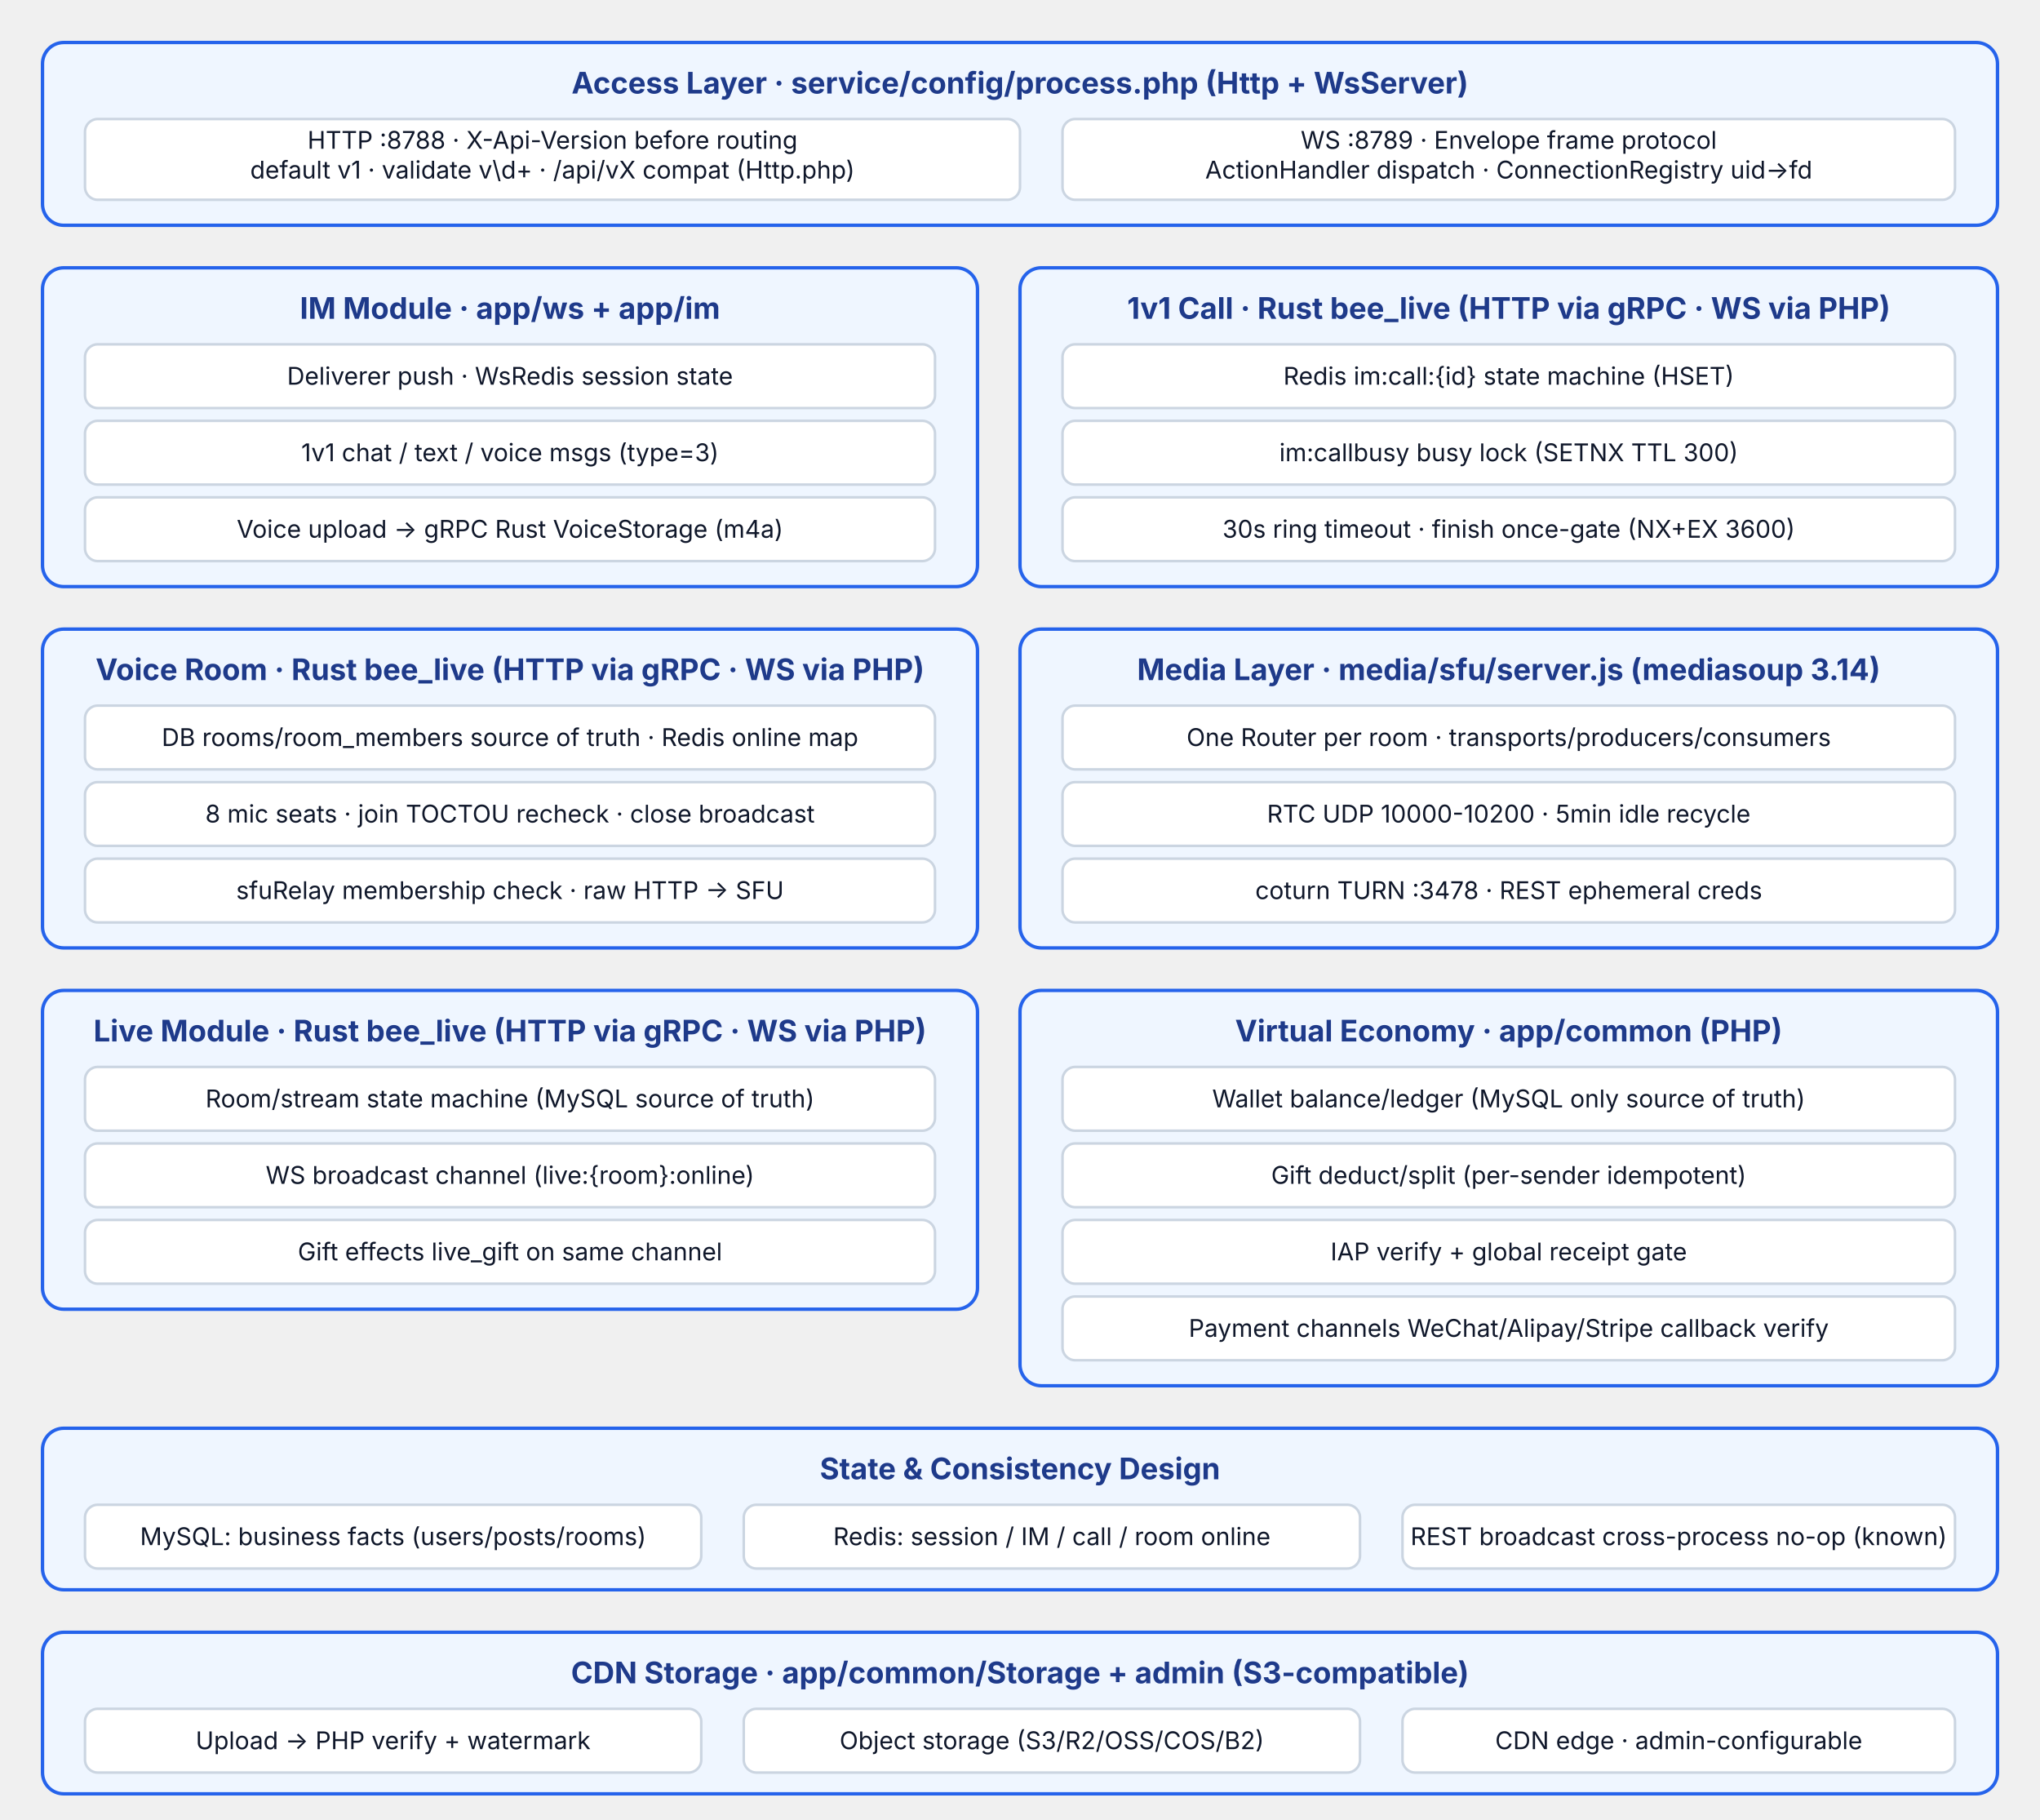
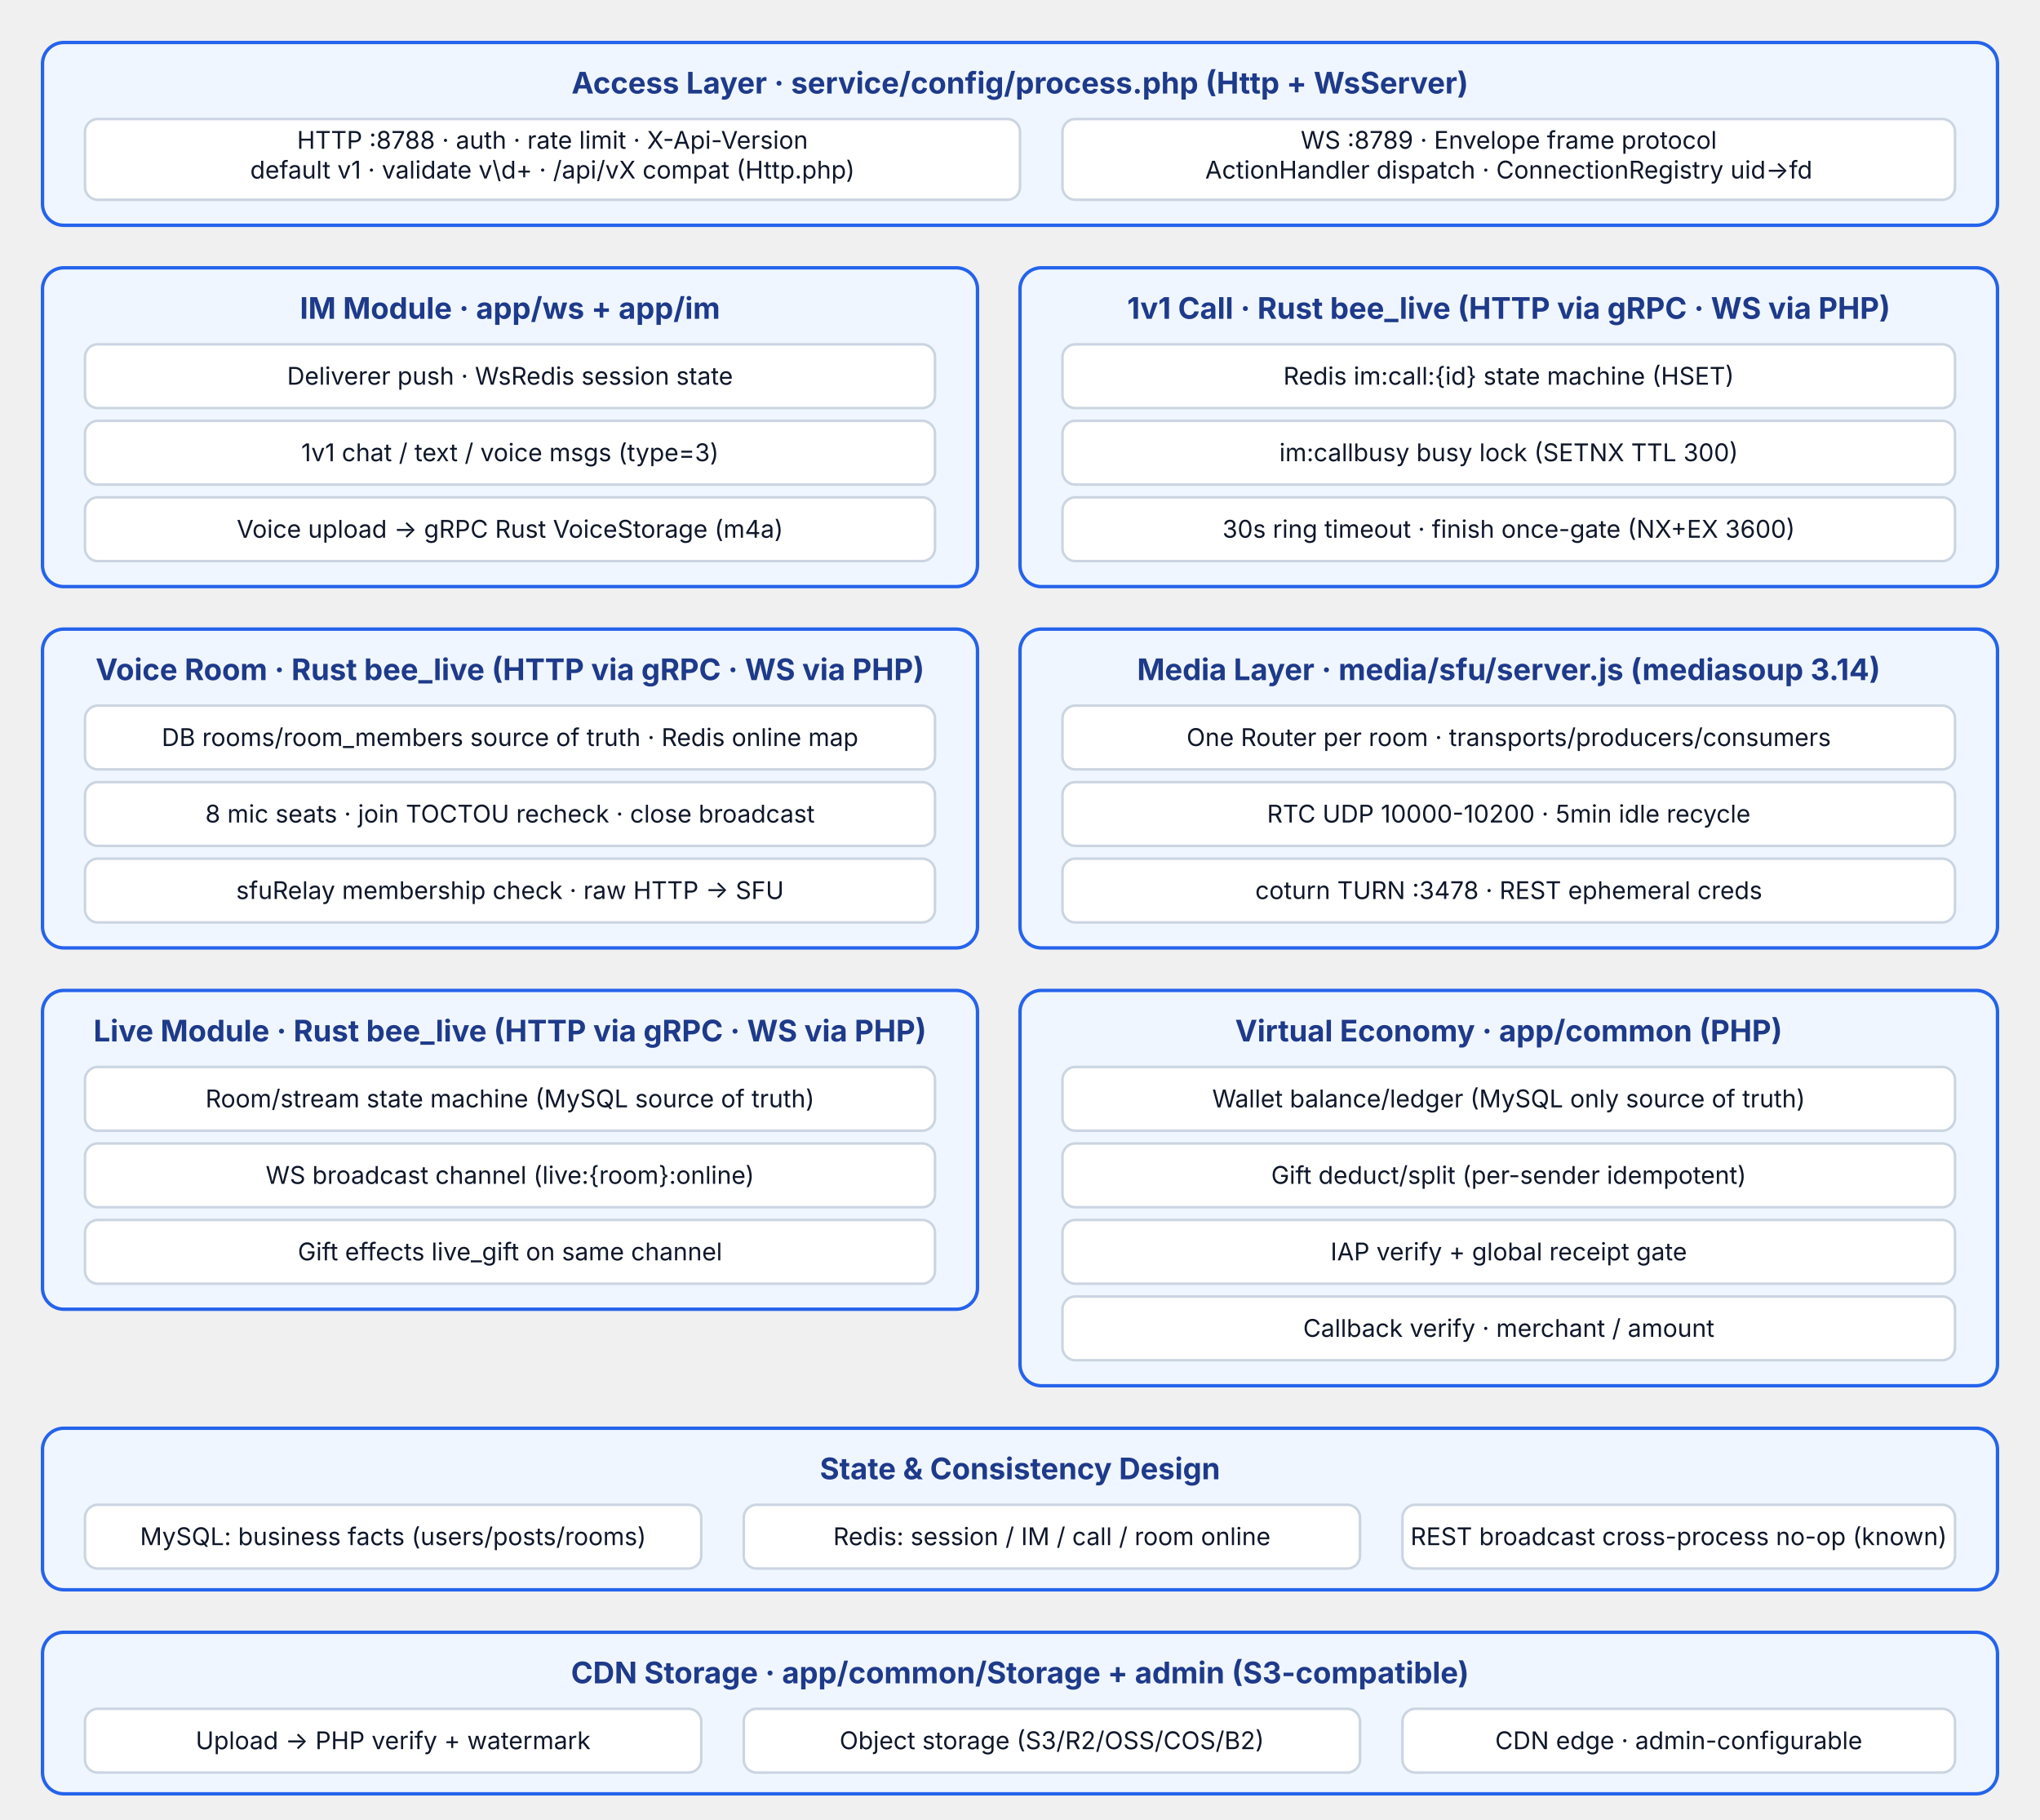
<svg xmlns="http://www.w3.org/2000/svg" viewBox="0 0 960 856" width="100%" font-family="system-ui, -apple-system, 'Segoe UI', 'PingFang SC', 'Microsoft YaHei', sans-serif">
  <style>
    .mod  { fill: #eff6ff; stroke: #2563eb; stroke-width: 1.6; rx: 10 }
    .it   { fill: #ffffff; stroke: #cbd5e1; stroke-width: 1.2; rx: 6 }
    .tm   { font-size: 14px; font-weight: 700; fill: #1e3a8a; text-anchor: middle }
    .t    { font-size: 11.5px; fill: #0f172a; text-anchor: middle }
  </style>
  <rect class="mod" x="20" y="20" width="920" height="86" />
  <text class="tm" x="480" y="44">Access Layer · service/config/process.php (Http + WsServer)</text>
  <rect class="it" x="40" y="56" width="440" height="38" />
-   <text class="t" x="260" y="70">HTTP :8788 · X-Api-Version before routing</text>
+   <text class="t" x="260" y="70">HTTP :8788 · auth · rate limit · X-Api-Version</text>
  <text class="t" x="260" y="84" font-size="10" fill="#64748b">default v1 · validate v\d+ · /api/vX compat (Http.php)</text>
  <rect class="it" x="500" y="56" width="420" height="38" />
  <text class="t" x="710" y="70">WS :8789 · Envelope frame protocol</text>
  <text class="t" x="710" y="84" font-size="10" fill="#64748b">ActionHandler dispatch · ConnectionRegistry uid→fd</text>
  <rect class="mod" x="20" y="126" width="440" height="150" />
  <text class="tm" x="240" y="150">IM Module · app/ws + app/im</text>
  <rect class="it" x="40" y="162" width="400" height="30" />
  <text class="t" x="240" y="181">Deliverer push · WsRedis session state</text>
  <rect class="it" x="40" y="198" width="400" height="30" />
  <text class="t" x="240" y="217">1v1 chat / text / voice msgs (type=3)</text>
  <rect class="it" x="40" y="234" width="400" height="30" />
  <text class="t" x="240" y="253">Voice upload → gRPC Rust VoiceStorage (m4a)</text>
  <rect class="mod" x="480" y="126" width="460" height="150" />
  <text class="tm" x="710" y="150">1v1 Call · Rust bee_live (HTTP via gRPC · WS via PHP)</text>
  <rect class="it" x="500" y="162" width="420" height="30" />
  <text class="t" x="710" y="181">Redis im:call:{id} state machine (HSET)</text>
  <rect class="it" x="500" y="198" width="420" height="30" />
  <text class="t" x="710" y="217">im:callbusy busy lock (SETNX TTL 300)</text>
  <rect class="it" x="500" y="234" width="420" height="30" />
  <text class="t" x="710" y="253">30s ring timeout · finish once-gate (NX+EX 3600)</text>
  <rect class="mod" x="20" y="296" width="440" height="150" />
  <text class="tm" x="240" y="320">Voice Room · Rust bee_live (HTTP via gRPC · WS via PHP)</text>
  <rect class="it" x="40" y="332" width="400" height="30" />
  <text class="t" x="240" y="351">DB rooms/room_members source of truth · Redis online map</text>
  <rect class="it" x="40" y="368" width="400" height="30" />
  <text class="t" x="240" y="387">8 mic seats · join TOCTOU recheck · close broadcast</text>
  <rect class="it" x="40" y="404" width="400" height="30" />
  <text class="t" x="240" y="423">sfuRelay membership check · raw HTTP → SFU</text>
  <rect class="mod" x="480" y="296" width="460" height="150" />
  <text class="tm" x="710" y="320">Media Layer · media/sfu/server.js (mediasoup 3.14)</text>
  <rect class="it" x="500" y="332" width="420" height="30" />
  <text class="t" x="710" y="351">One Router per room · transports/producers/consumers</text>
  <rect class="it" x="500" y="368" width="420" height="30" />
  <text class="t" x="710" y="387">RTC UDP 10000-10200 · 5min idle recycle</text>
  <rect class="it" x="500" y="404" width="420" height="30" />
  <text class="t" x="710" y="423">coturn TURN :3478 · REST ephemeral creds</text>
  <rect class="mod" x="20" y="466" width="440" height="150" />
  <text class="tm" x="240" y="490">Live Module · Rust bee_live (HTTP via gRPC · WS via PHP)</text>
  <rect class="it" x="40" y="502" width="400" height="30" />
  <text class="t" x="240" y="521">Room/stream state machine (MySQL source of truth)</text>
  <rect class="it" x="40" y="538" width="400" height="30" />
  <text class="t" x="240" y="557">WS broadcast channel (live:{room}:online)</text>
  <rect class="it" x="40" y="574" width="400" height="30" />
  <text class="t" x="240" y="593">Gift effects live_gift on same channel</text>
  <rect class="mod" x="480" y="466" width="460" height="186" />
  <text class="tm" x="710" y="490">Virtual Economy · app/common (PHP)</text>
  <rect class="it" x="500" y="502" width="420" height="30" />
  <text class="t" x="710" y="521">Wallet balance/ledger (MySQL only source of truth)</text>
  <rect class="it" x="500" y="538" width="420" height="30" />
  <text class="t" x="710" y="557">Gift deduct/split (per-sender idempotent)</text>
  <rect class="it" x="500" y="574" width="420" height="30" />
  <text class="t" x="710" y="593">IAP verify + global receipt gate</text>
  <rect class="it" x="500" y="610" width="420" height="30" />
-   <text class="t" x="710" y="629">Payment channels WeChat/Alipay/Stripe callback verify</text>
+   <text class="t" x="710" y="629">Callback verify · merchant / amount</text>
  <rect class="mod" x="20" y="672" width="920" height="76" />
  <text class="tm" x="480" y="696">State &amp; Consistency Design</text>
  <rect class="it" x="40" y="708" width="290" height="30" />
  <text class="t" x="185" y="727">MySQL: business facts (users/posts/rooms)</text>
  <rect class="it" x="350" y="708" width="290" height="30" />
  <text class="t" x="495" y="727">Redis: session / IM / call / room online</text>
  <rect class="it" x="660" y="708" width="260" height="30" />
  <text class="t" x="790" y="727">REST broadcast cross-process no-op (known)</text>
  <rect class="mod" x="20" y="768" width="920" height="76" />
  <text class="tm" x="480" y="792">CDN Storage · app/common/Storage + admin (S3-compatible)</text>
  <rect class="it" x="40" y="804" width="290" height="30" />
  <text class="t" x="185" y="823">Upload → PHP verify + watermark</text>
  <rect class="it" x="350" y="804" width="290" height="30" />
  <text class="t" x="495" y="823">Object storage (S3/R2/OSS/COS/B2)</text>
  <rect class="it" x="660" y="804" width="260" height="30" />
  <text class="t" x="790" y="823">CDN edge · admin-configurable</text>
</svg>
